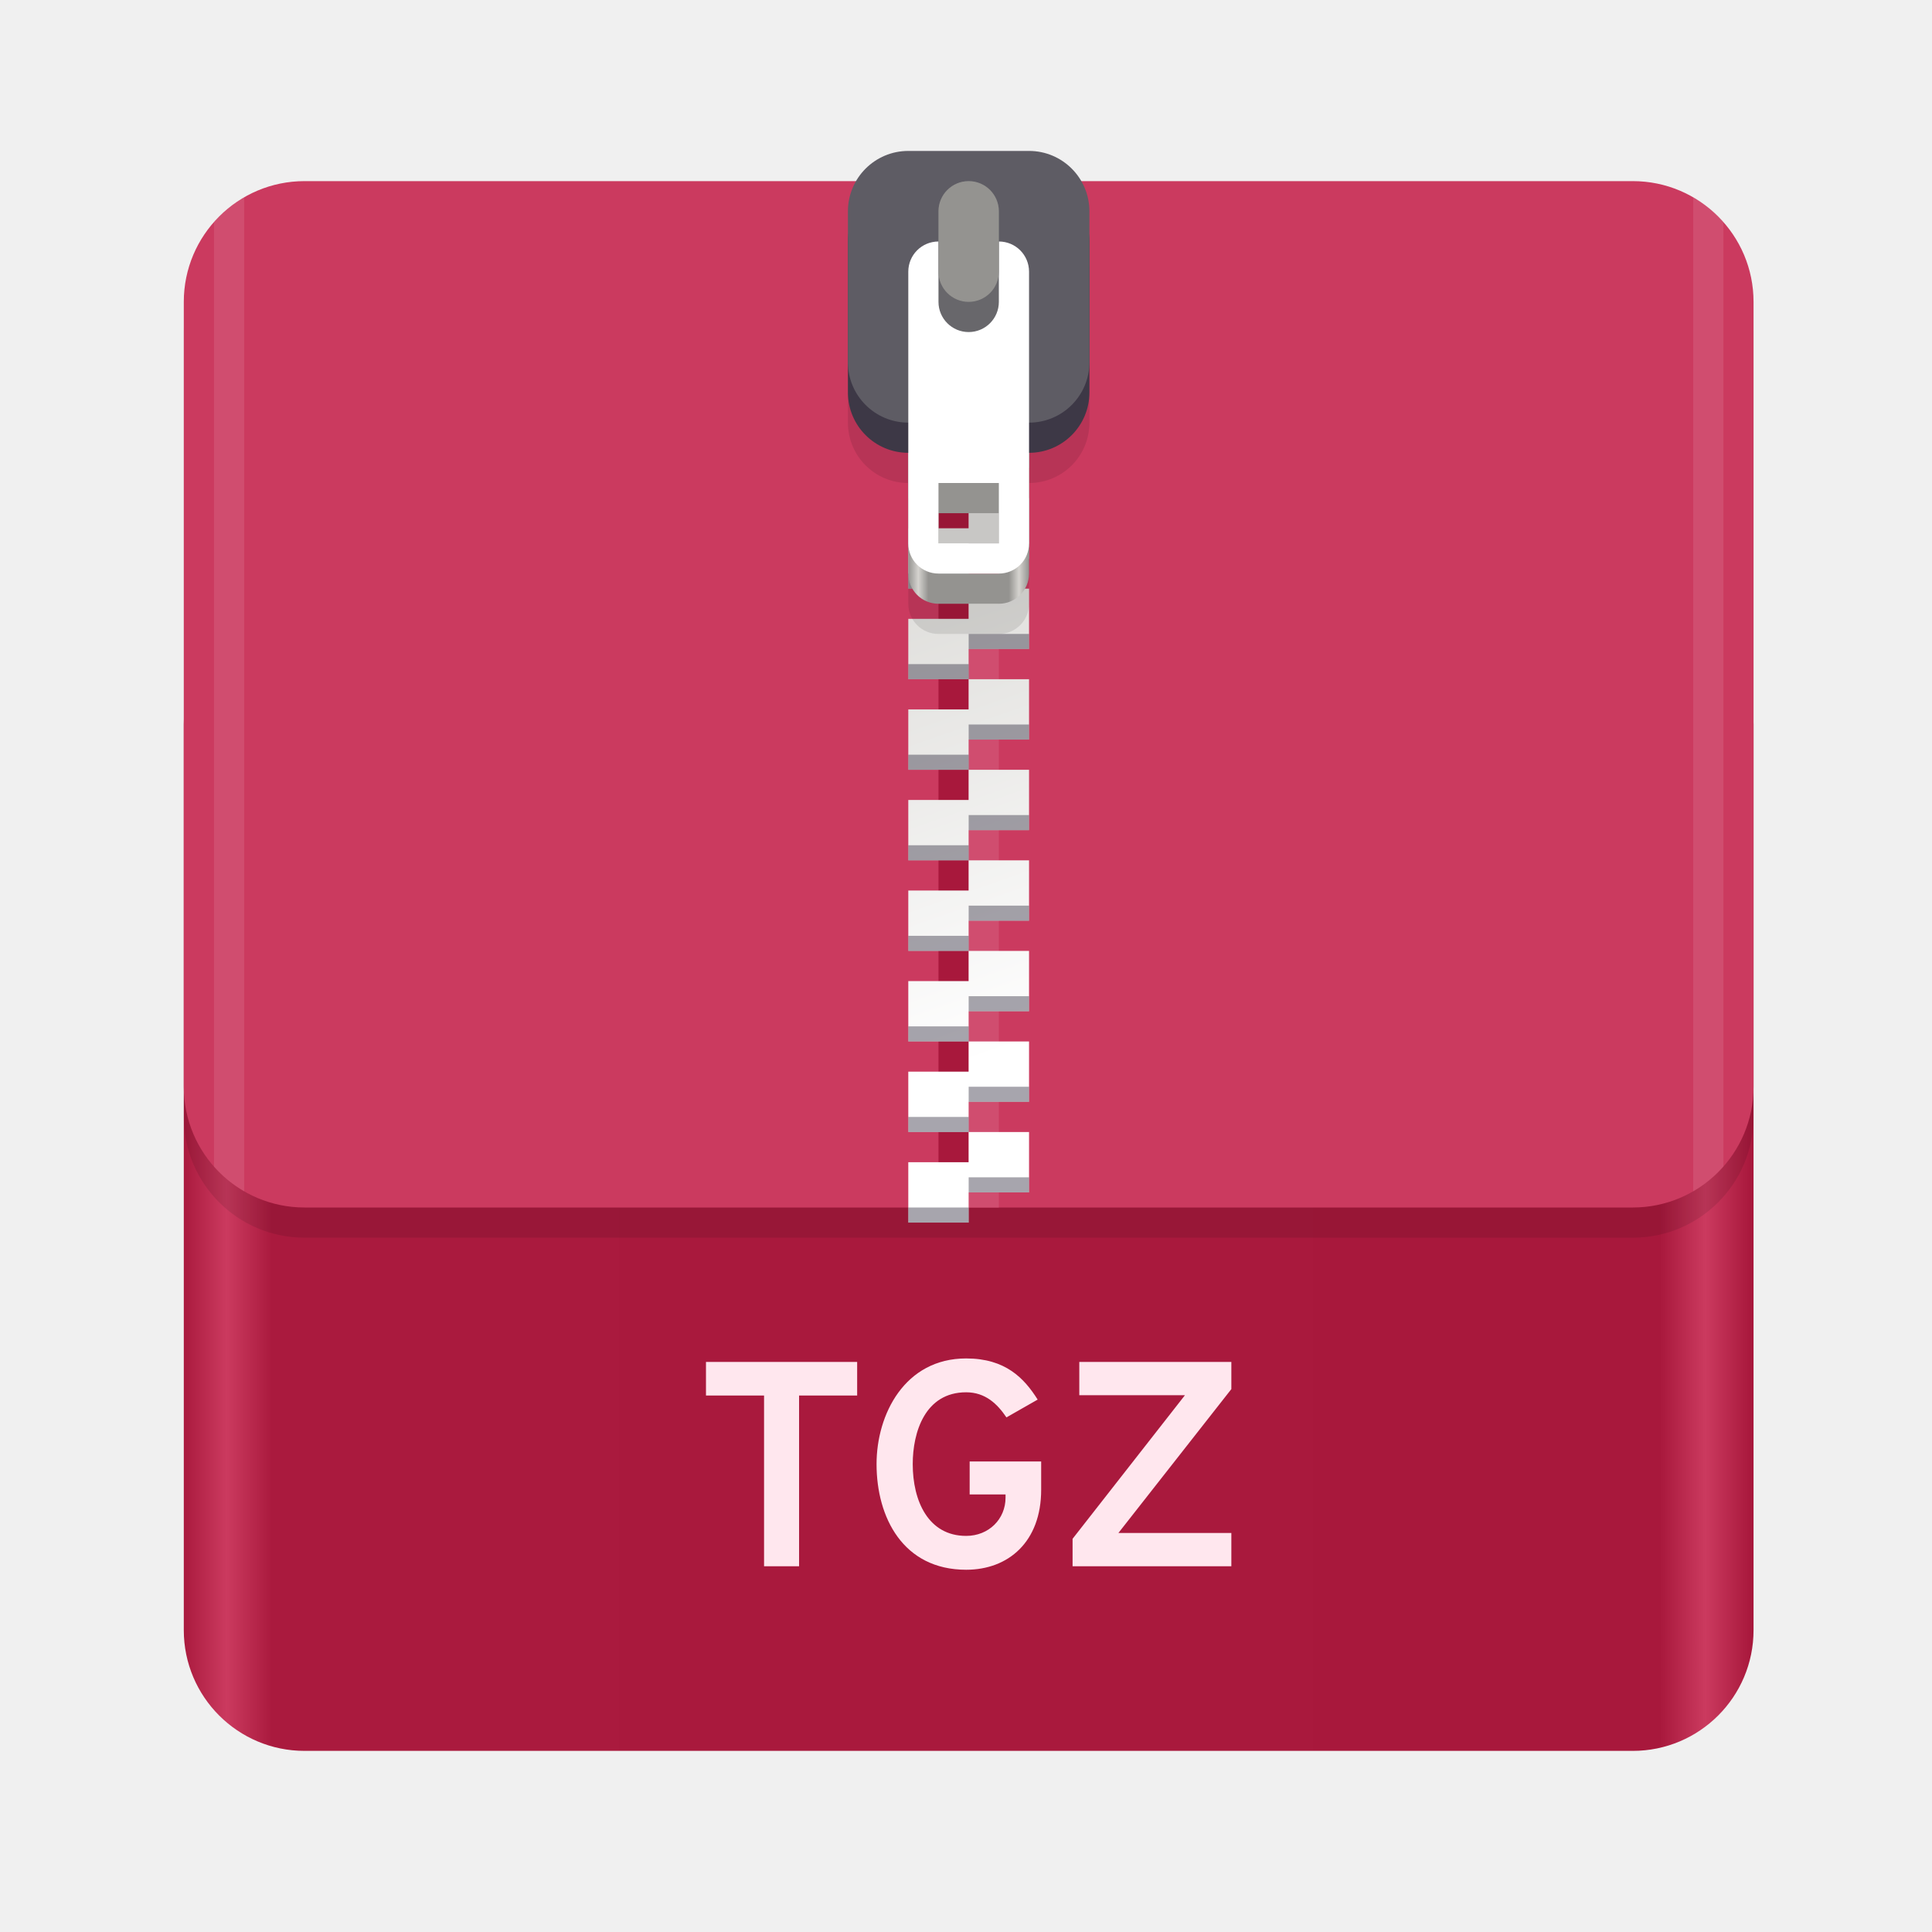
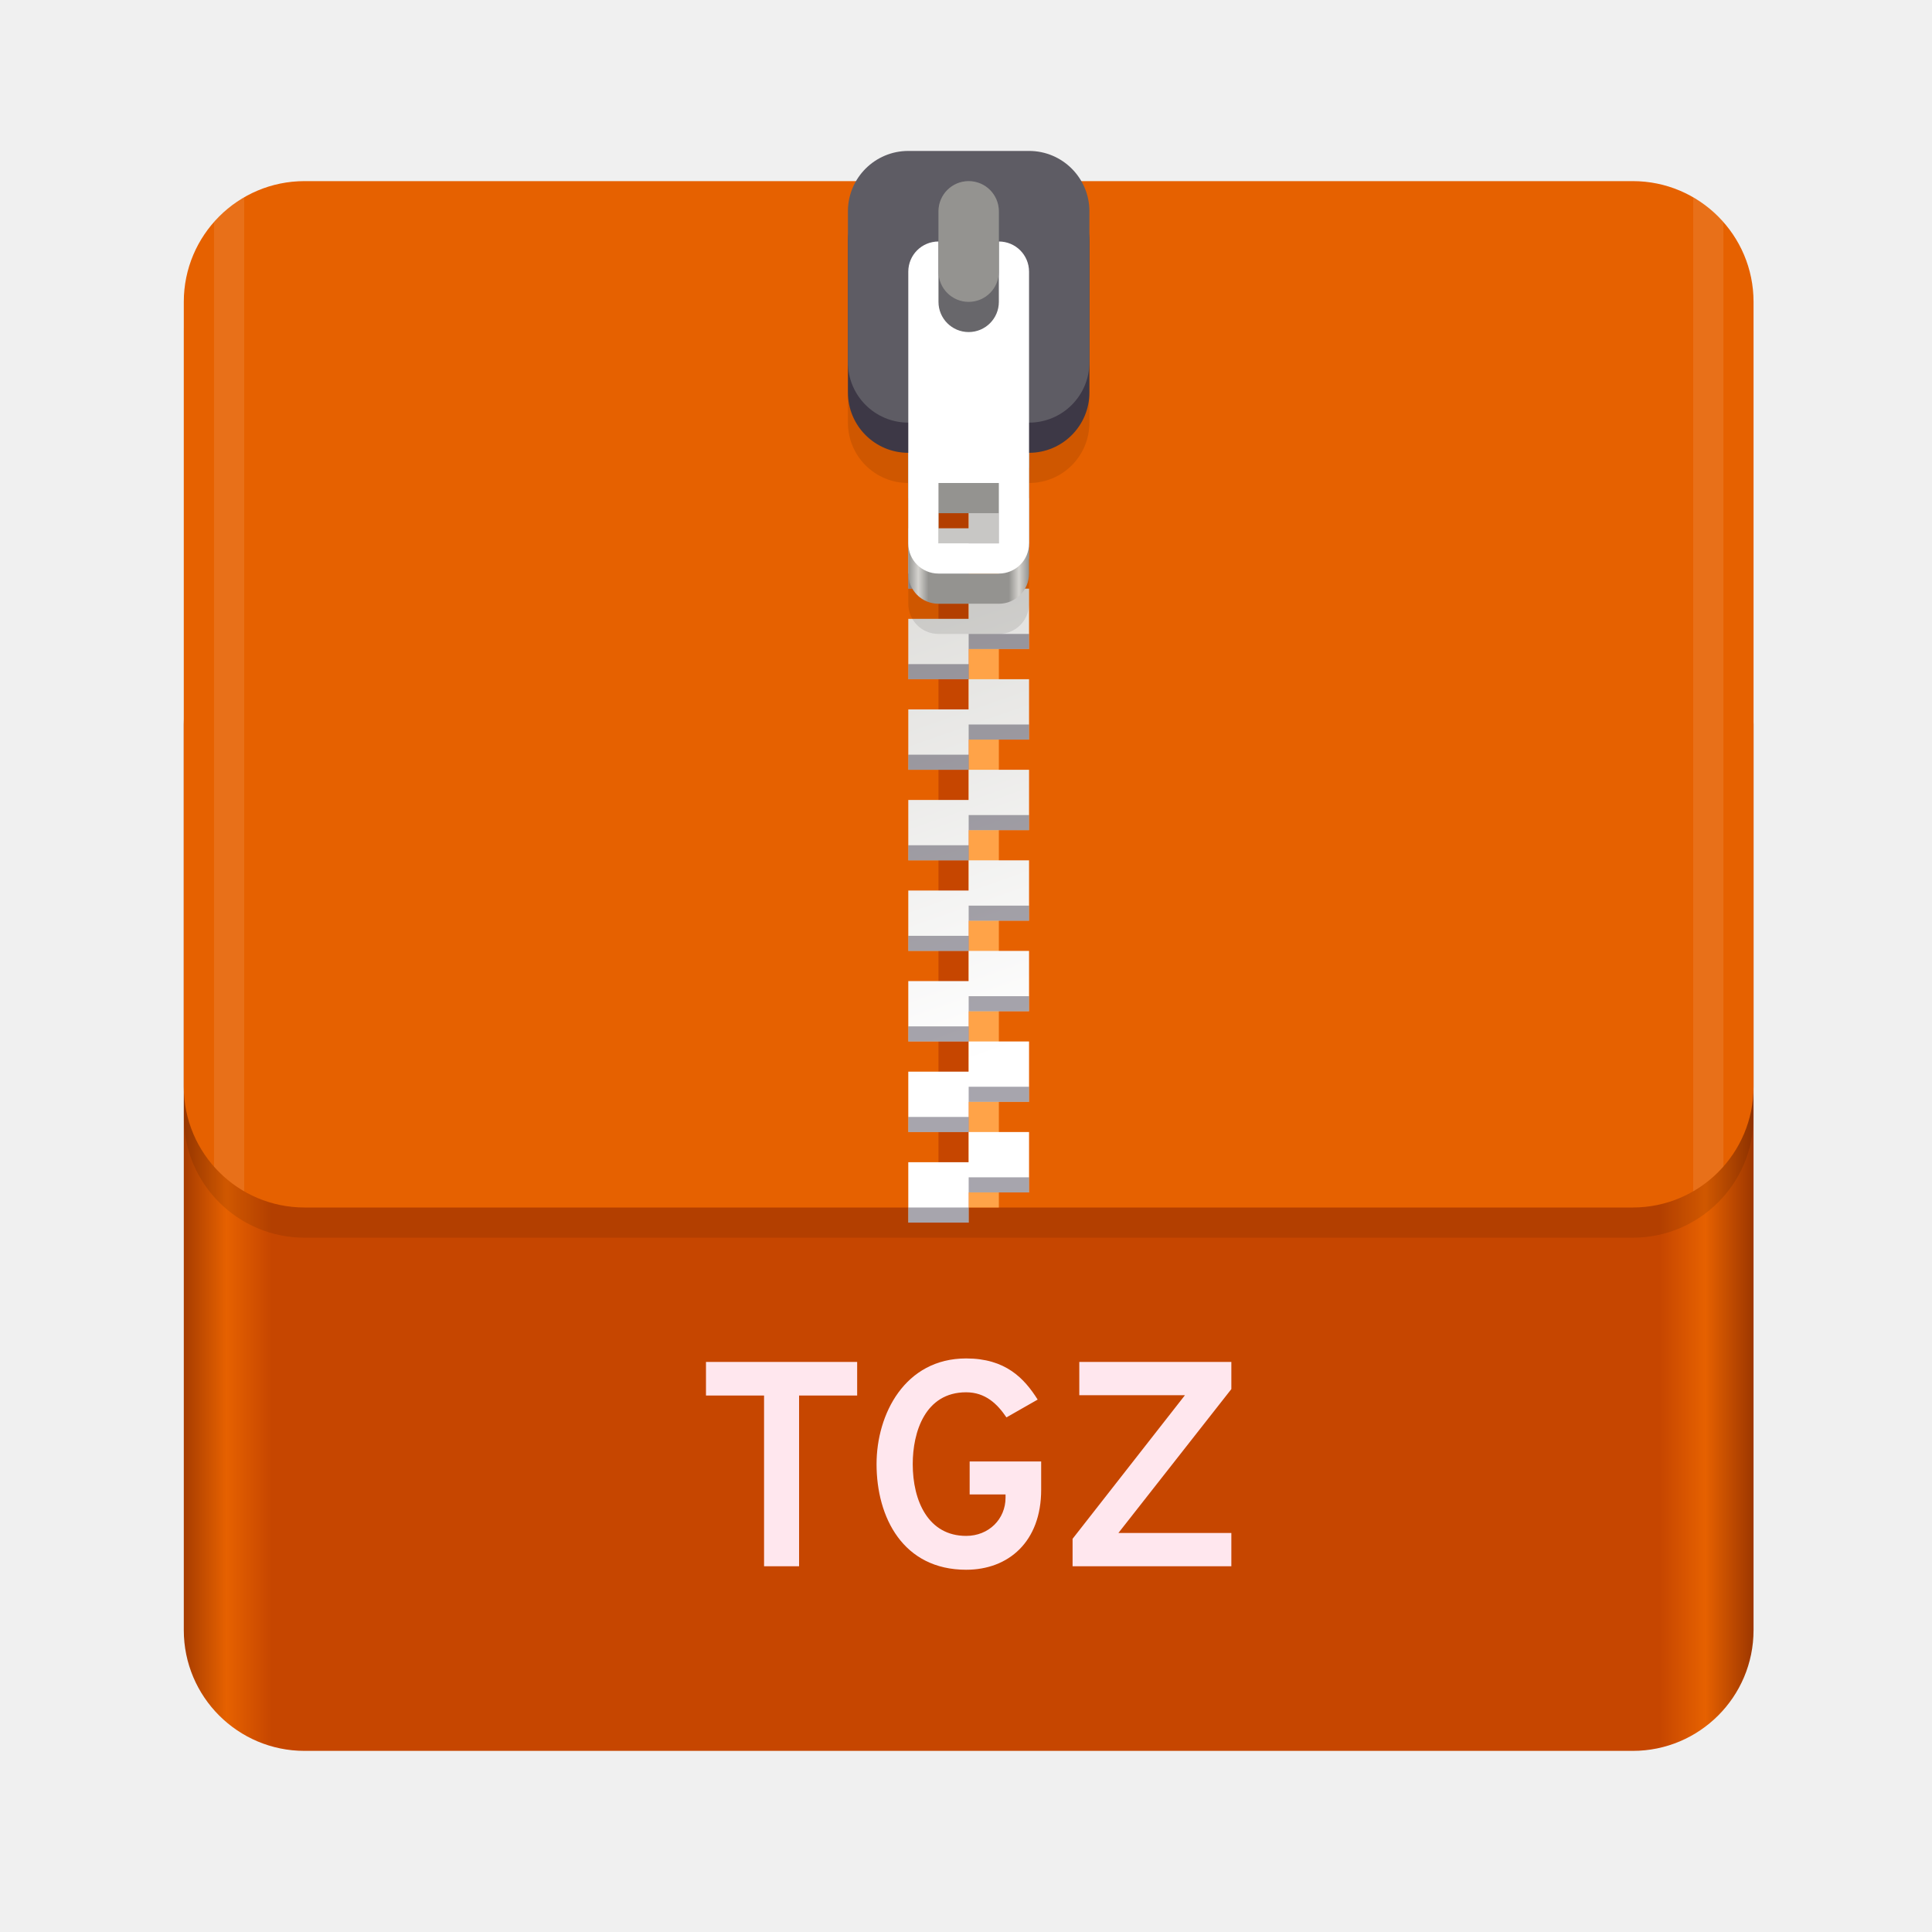
<svg xmlns="http://www.w3.org/2000/svg" id="svg11300" width="128" height="128" style="enable-background:new" version="1.0" viewBox="0 0 128 128">
  <defs id="defs3">
    <linearGradient id="linearGradient1329" x1="11.823" x2="115.82" y1="268" y2="268" gradientUnits="userSpaceOnUse">
-       <stop id="stop1345" style="stop-color:#a8183c;stop-opacity:1" offset="0" />
-       <stop id="stop1347" style="stop-color:#cb3a5f;stop-opacity:1" offset=".029" />
-       <stop id="stop1349" style="stop-color:#aa1a3e;stop-opacity:1" offset=".058" />
-       <stop id="stop1351" style="stop-color:#a8183c;stop-opacity:1" offset=".942" />
-       <stop id="stop1353" style="stop-color:#cb3a5f;stop-opacity:1" offset=".971" />
-       <stop id="stop1355" style="stop-color:#a8183c;stop-opacity:1" offset="1" />
+       <stop id="stop1345" style="stop-color:#a33a00;stop-opacity:1" offset="0" />
+       <stop id="stop1347" style="stop-color:#e66100;stop-opacity:1" offset=".029" />
+       <stop id="stop1349" style="stop-color:#c64600;stop-opacity:1" offset=".058" />
+       <stop id="stop1351" style="stop-color:#c64600;stop-opacity:1" offset=".942" />
+       <stop id="stop1353" style="stop-color:#e66100;stop-opacity:1" offset=".971" />
+       <stop id="stop1355" style="stop-color:#a13900;stop-opacity:1" offset="1" />
    </linearGradient>
    <linearGradient id="linearGradient1610" x1="70.586" x2="60" y1="53.255" y2="23" gradientTransform="translate(0,170)" gradientUnits="userSpaceOnUse">
      <stop id="stop1652" style="stop-color:#fff" offset="0" />
      <stop id="stop1654" style="stop-color:#deddda" offset="1" />
    </linearGradient>
    <linearGradient id="linearGradient1612" x1="60" x2="68" y1="268" y2="268" gradientUnits="userSpaceOnUse">
      <stop id="stop1258" style="stop-color:#949390" offset="0" />
      <stop id="stop1260" style="stop-color:#d5d3cf" offset=".083" />
      <stop id="stop1262" style="stop-color:#949390" offset=".167" />
      <stop id="stop1264" style="stop-color:#949390" offset=".833" />
      <stop id="stop1266" style="stop-color:#d5d3cf" offset=".917" />
      <stop id="stop1268" style="stop-color:#949390" offset="1" />
    </linearGradient>
    <linearGradient gradientTransform="matrix(0.6071294,0,0,0.6071294,-14.80705,67.41186)" id="paint3_linear" x1="130.5" y1="81.133" x2="130.5" y2="29" gradientUnits="userSpaceOnUse">
      <stop offset="0.022" stop-color="#957552" id="stop72" />
      <stop offset="1" stop-color="#B29373" id="stop74" />
    </linearGradient>
  </defs>
  <g id="layer1" transform="translate(0,-172)">
    <g id="g1149-5" transform="translate(.17678)" style="enable-background:new">
      <rect id="rect1000-3-4" x="12" y="212" width="104" height="76" rx="8" ry="8" style="enable-background:new;fill:url(#linearGradient1329)" />
      <rect id="rect1299" x="12" y="186" width="104" height="68" rx="8" ry="8" style="enable-background:new;opacity:.1" />
-       <rect id="rect1000-3-9-7" x="12" y="184" width="104" height="68" rx="8" ry="8" style="enable-background:new;fill:#cb3a5f;fill-opacity:1" />
-       <rect id="rect1076-65" x="62" y="192" width="2" height="60" style="fill:#a8183c;paint-order:normal;fill-opacity:1" />
-       <rect id="rect1076-6-69" transform="scale(1,-1)" x="64" y="-252" width="2" height="60" style="enable-background:new;fill:#d04d6f;paint-order:normal;fill-opacity:1" />
+       <rect id="rect1000-3-9-7" x="12" y="184" width="104" height="68" rx="8" ry="8" style="enable-background:new;fill:#e66100;fill-opacity:1" />
+       <rect id="rect1076-65" x="62" y="192" width="2" height="60" style="fill:#c64600;paint-order:normal;fill-opacity:1" />
+       <rect id="rect1076-6-69" transform="scale(1,-1)" x="64" y="-252" width="2" height="60" style="enable-background:new;fill:#ffa348;paint-order:normal;fill-opacity:1" />
      <g id="g1135-3" transform="translate(0,17)" style="enable-background:new">
        <path id="rect5175-2-7" d="m60 178v4h4v-2h4v-2h-4zm4 4v2h-4v4h4v-2h4v-4zm0 6v2h-4v4h4v-2h4v-4zm0 6v2h-4v4h4v-2h4v-2-2zm0 6v2h-4v4h4v-2h4v-4zm0 6v2h-4v4h4v-2h4v-4zm0 6v2h-4v4h4v-2h4v-2-2zm0 6v2h-4v4h4v-2h4v-4zm0 6v2h-4v4h4v-2h4v-4zm0 6v2h-4v4h4v-2h4v-2-2z" style="fill:url(#linearGradient1610);paint-order:normal" />
        <path id="path1183-4" d="m64 179v1h4v-1zm-4 2v1h4v-1zm4 4v1h4v-1zm-4 2v1h4v-1zm4 4v1h4v-1zm-4 2v1h4v-1zm4 4v1h4v-1zm-4 2v1h4v-1zm4 4v1h4v-1zm-4 2v1h4v-1zm4 4v1h4v-1zm-4 2v1h4v-1zm4 4v1h4v-1zm-4 2v1h4v-1zm4 4v1h4v-1zm-4 2v1h4v-1zm4 4v1h4v-1zm-4 2v1h4v-1zm4 4v1h4v-1zm-4 2v1h4v-1z" style="fill:#241f31;opacity:.4;paint-order:normal" />
      </g>
      <path id="path1340-5-4" d="m60 186c-2.216 0-4 1.784-4 4v10c0 2.216 1.784 4 4 4v8c0 1.108 0.892 2 2 2h4c1.108 0 2-0.892 2-2v-8c2.216 0 4-1.784 4-4v-10c0-2.216-1.784-4-4-4zm2 22h4v4h-4z" style="enable-background:new;opacity:.1" />
      <g id="g1352-52" transform="translate(0,-66)" style="enable-background:new">
        <path id="path1340-5" d="m62 258c-1.108 0-2 0.892-2 2v16c0 1.108 0.892 2 2 2h4c1.108 0 2-0.892 2-2v-16c0-1.108-0.892-2-2-2zm0 14h4v4h-4z" style="fill:url(#linearGradient1612)" />
        <rect id="rect1051-6-7-4" x="56" y="250" width="16" height="18" rx="4" ry="4" style="enable-background:new;fill:#3d3846" />
        <rect id="rect1051-6-74" x="56" y="248" width="16" height="18" rx="4" ry="4" style="enable-background:new;fill:#5e5c64" />
        <path id="rect1335-4" d="m62 254c-1.108 0-2 0.892-2 2v18c0 1.108 0.892 2 2 2h4c1.108 0 2-0.892 2-2v-18c0-1.108-0.892-2-2-2zm0 16h4v4h-4z" style="fill:#fff" />
        <rect id="rect5037-3-3" transform="scale(1,-1)" x="62" y="-260" width="4" height="10" rx="2" ry="2" style="enable-background:new;fill:#68676b;paint-order:normal" />
        <rect id="rect1089-0" transform="scale(1,-1)" x="62" y="-258" width="4" height="8" rx="2" ry="2" style="enable-background:new;fill:#949390;paint-order:normal" />
      </g>
      <path id="rect1236" transform="translate(-.17678 172)" d="m16.178 13.072c-0.755 0.435-1.428 0.99-2 1.639v62.578c0.572 0.649 1.245 1.204 2 1.639z" style="fill:#fff;opacity:.1;paint-order:normal" />
      <path id="rect1236-3" transform="translate(-.17678 172)" d="m112.18 13.072v65.855c0.755-0.436 1.428-0.991 2-1.641v-62.574c-0.572-0.649-1.245-1.205-2-1.641z" style="enable-background:new;fill:#fff;opacity:.1;paint-order:normal" />
    </g>
  </g>
  <path style="fill:#ffe7ee;fill-opacity:1;stroke-width:1" d="m 52.941,92.456 h 3.848 V 90.232 H 46.773 v 2.224 h 3.848 v 11.312 h 2.32 z M 64.01,104 c 2.804,0 4.97,-1.856 4.97,-5.298 V 96.826 h -4.738 v 2.185 h 2.378 v 0.213 c 0,1.412 -1.102,2.533 -2.61,2.533 -2.514,0 -3.539,-2.32 -3.539,-4.757 0,-2.108 0.812,-4.757 3.539,-4.757 1.276,0 2.069,0.773 2.669,1.663 l 2.069,-1.18 C 67.859,91.315 66.621,90 64.01,90 c -4.061,0 -5.936,3.693 -5.936,7 0,3.539 1.76,7 5.936,7 z m 7.051,-0.232 h 10.519 v -2.204 h -7.483 l 7.483,-9.533 V 90.232 H 71.506 v 2.204 h 7 l -7.445,9.514 z" id="path32" />
</svg>
